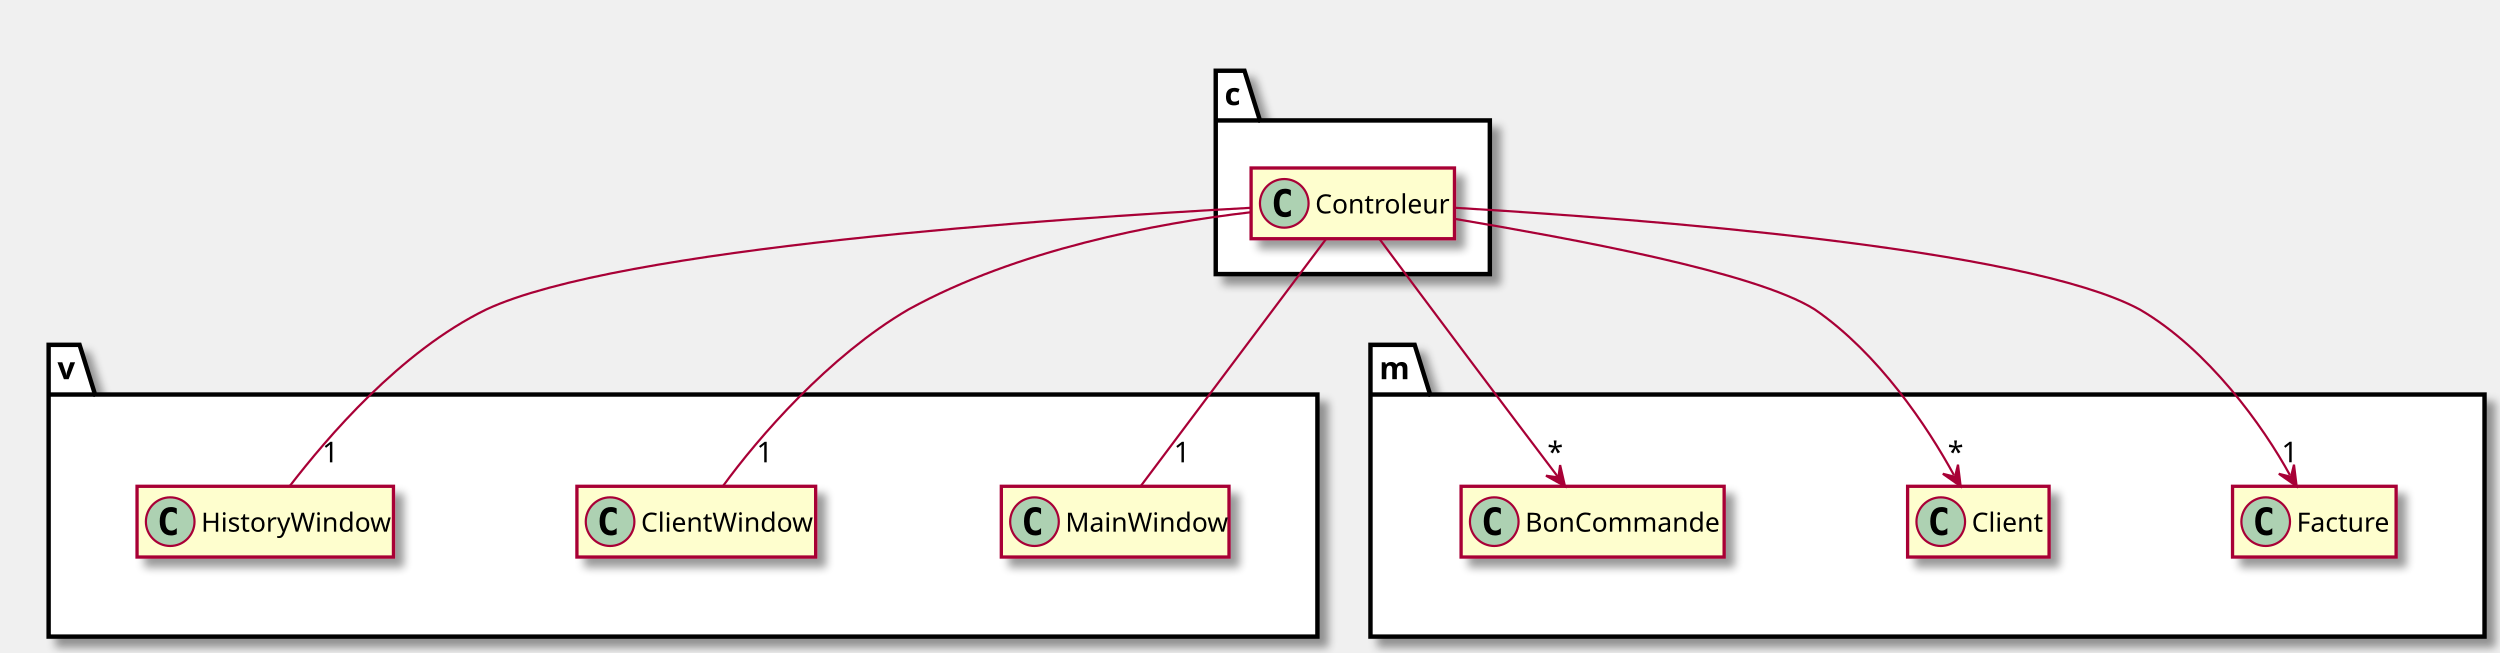
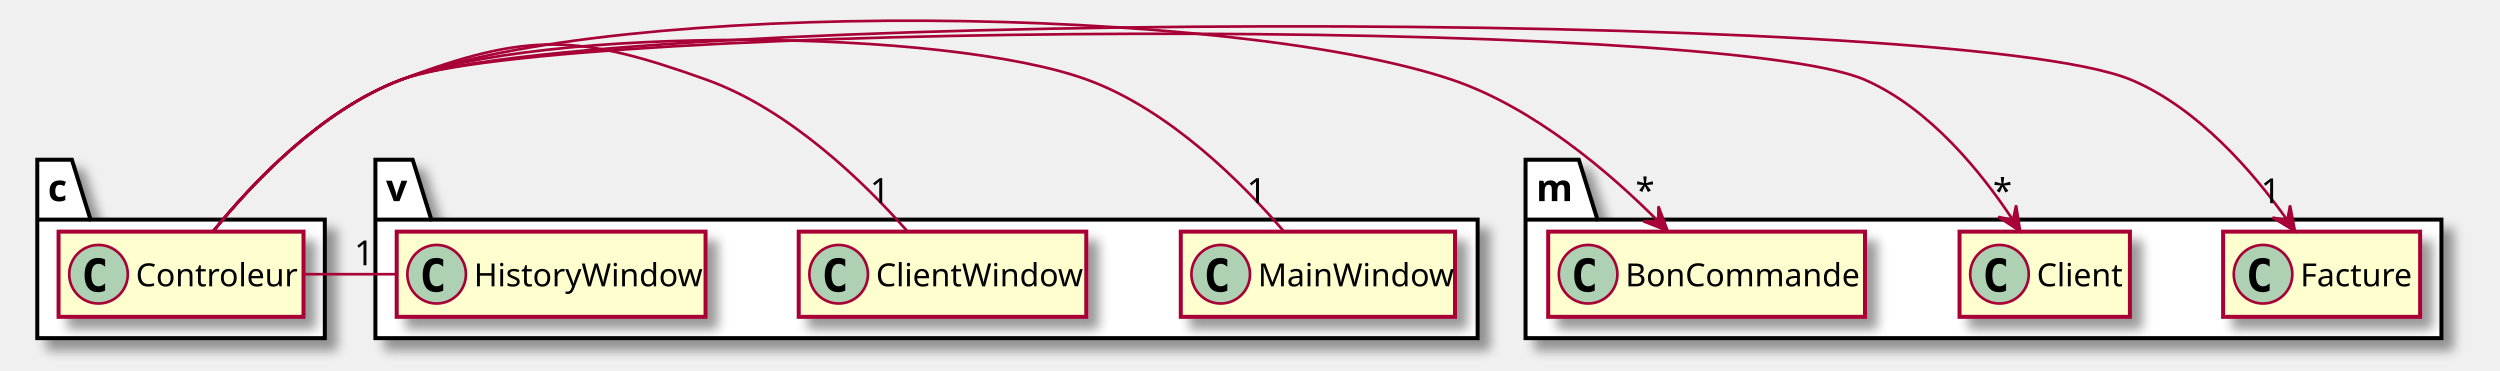
- <svg xmlns="http://www.w3.org/2000/svg" height="295px" style="width:1131px;height:295px;" version="1.1" viewBox="0 0 1131 295" width="1131px">
+ <svg xmlns="http://www.w3.org/2000/svg" contentScriptType="application/ecmascript" contentStyleType="text/css" height="139px" preserveAspectRatio="none" style="width:939px;height:139px;" version="1.1" viewBox="0 0 939 139" width="939px" zoomAndPan="magnify">
  <defs>
-     <filter height="300%" id="f1" width="300%" x="-1" y="-1">
+     <filter height="300%" id="f96nsabj95tsb" width="300%" x="-1" y="-1">
      <feGaussianBlur result="blurOut" stdDeviation="2.0" />
      <feColorMatrix in="blurOut" result="blurOut2" type="matrix" values="0 0 0 0 0 0 0 0 0 0 0 0 0 0 0 0 0 0 .4 0" />
      <feOffset dx="4.0" dy="4.0" in="blurOut2" result="blurOut3" />
      <feBlend in="SourceGraphic" in2="blurOut3" mode="normal" />
    </filter>
  </defs>
  <g>
-     <polygon fill="#FFFFFF" filter="url(#f1)" points="22,156,36,156,43,178.488,596,178.488,596,288,22,288,22,156" style="stroke: #000000; stroke-width: 2.0;" />
-     <line style="stroke: #000000; stroke-width: 2.0;" x1="22" x2="43" y1="178.488" y2="178.488" />
-     <text fill="#000000" font-family="sans-serif" font-size="14" font-weight="bold" lengthAdjust="spacingAndGlyphs" textLength="8" x="26" y="171.535">v</text>
-     <polygon fill="#FFFFFF" filter="url(#f1)" points="620,156,640,156,647,178.488,1124,178.488,1124,288,620,288,620,156" style="stroke: #000000; stroke-width: 2.0;" />
-     <line style="stroke: #000000; stroke-width: 2.0;" x1="620" x2="647" y1="178.488" y2="178.488" />
-     <text fill="#000000" font-family="sans-serif" font-size="14" font-weight="bold" lengthAdjust="spacingAndGlyphs" textLength="14" x="624" y="171.535">m</text>
-     <polygon fill="#FFFFFF" filter="url(#f1)" points="550,32,563,32,570,54.488,674,54.488,674,124,550,124,550,32" style="stroke: #000000; stroke-width: 2.0;" />
-     <line style="stroke: #000000; stroke-width: 2.0;" x1="550" x2="570" y1="54.488" y2="54.488" />
-     <text fill="#000000" font-family="sans-serif" font-size="14" font-weight="bold" lengthAdjust="spacingAndGlyphs" textLength="7" x="554" y="47.535">c</text>
-     <rect fill="#FEFECE" filter="url(#f1)" height="32" style="stroke: #A80036; stroke-width: 1.5;" width="103" x="453" y="220" />
-     <ellipse cx="468" cy="236" fill="#ADD1B2" rx="11" ry="11" style="stroke: #A80036; stroke-width: 1.0;" />
-     <path d="M470.973,241.643 Q470.392,241.942 469.753,242.091 Q469.114,242.241 468.408,242.241 Q465.901,242.241 464.582,240.589 Q463.262,238.937 463.262,235.816 Q463.262,232.686 464.582,231.035 Q465.901,229.383 468.408,229.383 Q469.114,229.383 469.761,229.532 Q470.409,229.682 470.973,229.981 L470.973,232.703 Q470.342,232.122 469.749,231.852 Q469.155,231.583 468.524,231.583 Q467.18,231.583 466.495,232.649 Q465.81,233.716 465.81,235.816 Q465.81,237.908 466.495,238.974 Q467.18,240.041 468.524,240.041 Q469.155,240.041 469.749,239.771 Q470.342,239.501 470.973,238.92 Z " />
-     <text fill="#000000" font-family="sans-serif" font-size="12" lengthAdjust="spacingAndGlyphs" textLength="71" x="482" y="240.535">MainWindow</text>
-     <rect fill="#FEFECE" filter="url(#f1)" height="32" style="stroke: #A80036; stroke-width: 1.5;" width="108" x="261" y="220" />
-     <ellipse cx="276" cy="236" fill="#ADD1B2" rx="11" ry="11" style="stroke: #A80036; stroke-width: 1.0;" />
-     <path d="M278.973,241.643 Q278.392,241.942 277.753,242.091 Q277.114,242.241 276.408,242.241 Q273.901,242.241 272.582,240.589 Q271.262,238.937 271.262,235.816 Q271.262,232.686 272.582,231.035 Q273.901,229.383 276.408,229.383 Q277.114,229.383 277.761,229.532 Q278.409,229.682 278.973,229.981 L278.973,232.703 Q278.342,232.122 277.749,231.852 Q277.155,231.583 276.524,231.583 Q275.18,231.583 274.495,232.649 Q273.81,233.716 273.81,235.816 Q273.81,237.908 274.495,238.974 Q275.18,240.041 276.524,240.041 Q277.155,240.041 277.749,239.771 Q278.342,239.501 278.973,238.92 Z " />
-     <text fill="#000000" font-family="sans-serif" font-size="12" lengthAdjust="spacingAndGlyphs" textLength="76" x="290" y="240.535">ClientWindow</text>
-     <rect fill="#FEFECE" filter="url(#f1)" height="32" style="stroke: #A80036; stroke-width: 1.5;" width="116" x="62" y="220" />
-     <ellipse cx="77" cy="236" fill="#ADD1B2" rx="11" ry="11" style="stroke: #A80036; stroke-width: 1.0;" />
-     <path d="M79.973,241.643 Q79.392,241.942 78.753,242.091 Q78.114,242.241 77.408,242.241 Q74.901,242.241 73.582,240.589 Q72.262,238.937 72.262,235.816 Q72.262,232.686 73.582,231.035 Q74.901,229.383 77.408,229.383 Q78.114,229.383 78.761,229.532 Q79.409,229.682 79.973,229.981 L79.973,232.703 Q79.342,232.122 78.749,231.852 Q78.155,231.583 77.524,231.583 Q76.18,231.583 75.495,232.649 Q74.81,233.716 74.81,235.816 Q74.81,237.908 75.495,238.974 Q76.18,240.041 77.524,240.041 Q78.155,240.041 78.749,239.771 Q79.342,239.501 79.973,238.92 Z " />
-     <text fill="#000000" font-family="sans-serif" font-size="12" lengthAdjust="spacingAndGlyphs" textLength="84" x="91" y="240.535">HistoryWindow</text>
-     <rect fill="#FEFECE" filter="url(#f1)" height="32" style="stroke: #A80036; stroke-width: 1.5;" width="64" x="863" y="220" />
-     <ellipse cx="878" cy="236" fill="#ADD1B2" rx="11" ry="11" style="stroke: #A80036; stroke-width: 1.0;" />
-     <path d="M880.973,241.643 Q880.392,241.942 879.753,242.091 Q879.114,242.241 878.408,242.241 Q875.901,242.241 874.582,240.589 Q873.262,238.937 873.262,235.816 Q873.262,232.686 874.582,231.035 Q875.901,229.383 878.408,229.383 Q879.114,229.383 879.761,229.532 Q880.409,229.682 880.973,229.981 L880.973,232.703 Q880.342,232.122 879.749,231.852 Q879.155,231.583 878.524,231.583 Q877.18,231.583 876.495,232.649 Q875.81,233.716 875.81,235.816 Q875.81,237.908 876.495,238.974 Q877.18,240.041 878.524,240.041 Q879.155,240.041 879.749,239.771 Q880.342,239.501 880.973,238.92 Z " />
-     <text fill="#000000" font-family="sans-serif" font-size="12" lengthAdjust="spacingAndGlyphs" textLength="32" x="892" y="240.535">Client</text>
-     <rect fill="#FEFECE" filter="url(#f1)" height="32" style="stroke: #A80036; stroke-width: 1.5;" width="74" x="1010" y="220" />
-     <ellipse cx="1025" cy="236" fill="#ADD1B2" rx="11" ry="11" style="stroke: #A80036; stroke-width: 1.0;" />
-     <path d="M1027.973,241.643 Q1027.392,241.942 1026.753,242.091 Q1026.114,242.241 1025.408,242.241 Q1022.901,242.241 1021.582,240.589 Q1020.262,238.937 1020.262,235.816 Q1020.262,232.686 1021.582,231.035 Q1022.901,229.383 1025.408,229.383 Q1026.114,229.383 1026.761,229.532 Q1027.409,229.682 1027.973,229.981 L1027.973,232.703 Q1027.342,232.122 1026.749,231.852 Q1026.155,231.583 1025.524,231.583 Q1024.18,231.583 1023.495,232.649 Q1022.81,233.716 1022.81,235.816 Q1022.81,237.908 1023.495,238.974 Q1024.18,240.041 1025.524,240.041 Q1026.155,240.041 1026.749,239.771 Q1027.342,239.501 1027.973,238.92 Z " />
-     <text fill="#000000" font-family="sans-serif" font-size="12" lengthAdjust="spacingAndGlyphs" textLength="42" x="1039" y="240.535">Facture</text>
-     <rect fill="#FEFECE" filter="url(#f1)" height="32" style="stroke: #A80036; stroke-width: 1.5;" width="119" x="661" y="220" />
-     <ellipse cx="676" cy="236" fill="#ADD1B2" rx="11" ry="11" style="stroke: #A80036; stroke-width: 1.0;" />
-     <path d="M678.973,241.643 Q678.392,241.942 677.753,242.091 Q677.114,242.241 676.408,242.241 Q673.901,242.241 672.582,240.589 Q671.262,238.937 671.262,235.816 Q671.262,232.686 672.582,231.035 Q673.901,229.383 676.408,229.383 Q677.114,229.383 677.761,229.532 Q678.409,229.682 678.973,229.981 L678.973,232.703 Q678.342,232.122 677.749,231.852 Q677.155,231.583 676.524,231.583 Q675.18,231.583 674.495,232.649 Q673.81,233.716 673.81,235.816 Q673.81,237.908 674.495,238.974 Q675.18,240.041 676.524,240.041 Q677.155,240.041 677.749,239.771 Q678.342,239.501 678.973,238.92 Z " />
-     <text fill="#000000" font-family="sans-serif" font-size="12" lengthAdjust="spacingAndGlyphs" textLength="87" x="690" y="240.535">BonCommande</text>
-     <rect fill="#FEFECE" filter="url(#f1)" height="32" style="stroke: #A80036; stroke-width: 1.5;" width="92" x="566" y="76" />
-     <ellipse cx="581" cy="92" fill="#ADD1B2" rx="11" ry="11" style="stroke: #A80036; stroke-width: 1.0;" />
-     <path d="M583.973,97.643 Q583.392,97.942 582.753,98.091 Q582.114,98.241 581.408,98.241 Q578.901,98.241 577.582,96.589 Q576.262,94.937 576.262,91.816 Q576.262,88.686 577.582,87.035 Q578.901,85.383 581.408,85.383 Q582.114,85.383 582.761,85.532 Q583.409,85.682 583.973,85.981 L583.973,88.703 Q583.342,88.122 582.749,87.852 Q582.155,87.582 581.524,87.582 Q580.18,87.582 579.495,88.649 Q578.81,89.716 578.81,91.816 Q578.81,93.908 579.495,94.974 Q580.18,96.041 581.524,96.041 Q582.155,96.041 582.749,95.771 Q583.342,95.501 583.973,94.92 Z " />
-     <text fill="#000000" font-family="sans-serif" font-size="12" lengthAdjust="spacingAndGlyphs" textLength="60" x="595" y="96.535">Controleur</text>
-     <path d="M600,108 C579,136 537,192 516,220 " fill="none" style="stroke: #A80036; stroke-width: 1.0;" />
-     <text fill="#000000" font-family="sans-serif" font-size="13" lengthAdjust="spacingAndGlyphs" textLength="8" x="530.994" y="209.163">1</text>
-     <path d="M566,96 C523,101 460,113 411,140 C375,161 343,198 327,220 " fill="none" style="stroke: #A80036; stroke-width: 1.0;" />
-     <text fill="#000000" font-family="sans-serif" font-size="13" lengthAdjust="spacingAndGlyphs" textLength="8" x="342.238" y="209.163">1</text>
-     <path d="M566,94 C476,99 280,112 220,140 C181,159 148,198 131,220 " fill="none" style="stroke: #A80036; stroke-width: 1.0;" />
-     <text fill="#000000" font-family="sans-serif" font-size="13" lengthAdjust="spacingAndGlyphs" textLength="8" x="145.75" y="209.163">1</text>
-     <path d="M658,94 C742,99 916,112 968,140 C999,158 1024,193 1036,215 " fill="none" style="stroke: #A80036; stroke-width: 1.0;" />
-     <polygon fill="#A80036" points="1039,220,1037.798,210.225,1036.427,215.713,1030.938,214.342,1039,220" style="stroke: #A80036; stroke-width: 1.0;" />
-     <text fill="#000000" font-family="sans-serif" font-size="13" lengthAdjust="spacingAndGlyphs" textLength="8" x="1032.144" y="209.135">1</text>
-     <path d="M658,99 C711,108 794,123 821,140 C850,160 872,193 884,215 " fill="none" style="stroke: #A80036; stroke-width: 1.0;" />
-     <polygon fill="#A80036" points="887,220,885.799,210.225,884.427,215.713,878.939,214.341,887,220" style="stroke: #A80036; stroke-width: 1.0;" />
-     <text fill="#000000" font-family="sans-serif" font-size="13" lengthAdjust="spacingAndGlyphs" textLength="6" x="881.144" y="209.135">*</text>
-     <path d="M624,108 C644,135 683,187 705,216 " fill="none" style="stroke: #A80036; stroke-width: 1.0;" />
-     <polygon fill="#A80036" points="708,220,705.8,210.4,705,216,699.4,215.2,708,220" style="stroke: #A80036; stroke-width: 1.0;" />
-     <text fill="#000000" font-family="sans-serif" font-size="13" lengthAdjust="spacingAndGlyphs" textLength="6" x="700.009" y="209.135">*</text>
+     <polygon fill="#FFFFFF" filter="url(#f96nsabj95tsb)" points="141,60,155,60,162,82.488,555,82.488,555,127,141,127,141,60" style="stroke: #000000; stroke-width: 1.5;" />
+     <line style="stroke: #000000; stroke-width: 1.5;" x1="141" x2="162" y1="82.488" y2="82.488" />
+     <text fill="#000000" font-family="sans-serif" font-size="14" font-weight="bold" lengthAdjust="spacingAndGlyphs" textLength="8" x="145" y="75.535">v</text>
+     <polygon fill="#FFFFFF" filter="url(#f96nsabj95tsb)" points="573,60,593,60,600,82.488,917,82.488,917,127,573,127,573,60" style="stroke: #000000; stroke-width: 1.5;" />
+     <line style="stroke: #000000; stroke-width: 1.5;" x1="573" x2="600" y1="82.488" y2="82.488" />
+     <text fill="#000000" font-family="sans-serif" font-size="14" font-weight="bold" lengthAdjust="spacingAndGlyphs" textLength="14" x="577" y="75.535">m</text>
+     <polygon fill="#FFFFFF" filter="url(#f96nsabj95tsb)" points="14,60,27,60,34,82.488,122,82.488,122,127,14,127,14,60" style="stroke: #000000; stroke-width: 1.5;" />
+     <line style="stroke: #000000; stroke-width: 1.5;" x1="14" x2="34" y1="82.488" y2="82.488" />
+     <text fill="#000000" font-family="sans-serif" font-size="14" font-weight="bold" lengthAdjust="spacingAndGlyphs" textLength="7" x="18" y="75.535">c</text>
+     <rect fill="#FEFECE" filter="url(#f96nsabj95tsb)" height="32" id="MainWindow" style="stroke: #A80036; stroke-width: 1.5;" width="103" x="443.5" y="87" />
+     <ellipse cx="458.5" cy="103" fill="#ADD1B2" rx="11" ry="11" style="stroke: #A80036; stroke-width: 1.0;" />
+     <path d="M460.973,109.143 Q460.392,109.442 459.753,109.591 Q459.114,109.741 458.408,109.741 Q455.901,109.741 454.582,108.089 Q453.262,106.437 453.262,103.316 Q453.262,100.186 454.582,98.535 Q455.901,96.883 458.408,96.883 Q459.114,96.883 459.761,97.032 Q460.409,97.182 460.973,97.481 L460.973,100.203 Q460.342,99.622 459.749,99.352 Q459.155,99.082 458.524,99.082 Q457.18,99.082 456.495,100.149 Q455.81,101.216 455.81,103.316 Q455.81,105.408 456.495,106.474 Q457.18,107.541 458.524,107.541 Q459.155,107.541 459.749,107.271 Q460.342,107.001 460.973,106.42 Z " />
+     <text fill="#000000" font-family="sans-serif" font-size="12" lengthAdjust="spacingAndGlyphs" textLength="71" x="472.5" y="107.535">MainWindow</text>
+     <rect fill="#FEFECE" filter="url(#f96nsabj95tsb)" height="32" id="ClientWindow" style="stroke: #A80036; stroke-width: 1.5;" width="108" x="300" y="87" />
+     <ellipse cx="315" cy="103" fill="#ADD1B2" rx="11" ry="11" style="stroke: #A80036; stroke-width: 1.0;" />
+     <path d="M317.473,109.143 Q316.892,109.442 316.253,109.591 Q315.614,109.741 314.908,109.741 Q312.401,109.741 311.082,108.089 Q309.762,106.437 309.762,103.316 Q309.762,100.186 311.082,98.535 Q312.401,96.883 314.908,96.883 Q315.614,96.883 316.261,97.032 Q316.909,97.182 317.473,97.481 L317.473,100.203 Q316.842,99.622 316.249,99.352 Q315.655,99.082 315.024,99.082 Q313.68,99.082 312.995,100.149 Q312.31,101.216 312.31,103.316 Q312.31,105.408 312.995,106.474 Q313.68,107.541 315.024,107.541 Q315.655,107.541 316.249,107.271 Q316.842,107.001 317.473,106.42 Z " />
+     <text fill="#000000" font-family="sans-serif" font-size="12" lengthAdjust="spacingAndGlyphs" textLength="76" x="329" y="107.535">ClientWindow</text>
+     <rect fill="#FEFECE" filter="url(#f96nsabj95tsb)" height="32" id="HistoryWindow" style="stroke: #A80036; stroke-width: 1.5;" width="116" x="149" y="87" />
+     <ellipse cx="164" cy="103" fill="#ADD1B2" rx="11" ry="11" style="stroke: #A80036; stroke-width: 1.0;" />
+     <path d="M166.473,109.143 Q165.892,109.442 165.253,109.591 Q164.614,109.741 163.908,109.741 Q161.401,109.741 160.082,108.089 Q158.762,106.437 158.762,103.316 Q158.762,100.186 160.082,98.535 Q161.401,96.883 163.908,96.883 Q164.614,96.883 165.261,97.032 Q165.909,97.182 166.473,97.481 L166.473,100.203 Q165.842,99.622 165.249,99.352 Q164.655,99.082 164.024,99.082 Q162.68,99.082 161.995,100.149 Q161.31,101.216 161.31,103.316 Q161.31,105.408 161.995,106.474 Q162.68,107.541 164.024,107.541 Q164.655,107.541 165.249,107.271 Q165.842,107.001 166.473,106.42 Z " />
+     <text fill="#000000" font-family="sans-serif" font-size="12" lengthAdjust="spacingAndGlyphs" textLength="84" x="178" y="107.535">HistoryWindow</text>
+     <rect fill="#FEFECE" filter="url(#f96nsabj95tsb)" height="32" id="Client" style="stroke: #A80036; stroke-width: 1.5;" width="64" x="736" y="87" />
+     <ellipse cx="751" cy="103" fill="#ADD1B2" rx="11" ry="11" style="stroke: #A80036; stroke-width: 1.0;" />
+     <path d="M753.473,109.143 Q752.892,109.442 752.253,109.591 Q751.614,109.741 750.908,109.741 Q748.401,109.741 747.082,108.089 Q745.762,106.437 745.762,103.316 Q745.762,100.186 747.082,98.535 Q748.401,96.883 750.908,96.883 Q751.614,96.883 752.261,97.032 Q752.909,97.182 753.473,97.481 L753.473,100.203 Q752.842,99.622 752.249,99.352 Q751.655,99.082 751.024,99.082 Q749.68,99.082 748.995,100.149 Q748.31,101.216 748.31,103.316 Q748.31,105.408 748.995,106.474 Q749.68,107.541 751.024,107.541 Q751.655,107.541 752.249,107.271 Q752.842,107.001 753.473,106.42 Z " />
+     <text fill="#000000" font-family="sans-serif" font-size="12" lengthAdjust="spacingAndGlyphs" textLength="32" x="765" y="107.535">Client</text>
+     <rect fill="#FEFECE" filter="url(#f96nsabj95tsb)" height="32" id="Facture" style="stroke: #A80036; stroke-width: 1.5;" width="74" x="835" y="87" />
+     <ellipse cx="850" cy="103" fill="#ADD1B2" rx="11" ry="11" style="stroke: #A80036; stroke-width: 1.0;" />
+     <path d="M852.473,109.143 Q851.892,109.442 851.253,109.591 Q850.614,109.741 849.908,109.741 Q847.401,109.741 846.082,108.089 Q844.762,106.437 844.762,103.316 Q844.762,100.186 846.082,98.535 Q847.401,96.883 849.908,96.883 Q850.614,96.883 851.261,97.032 Q851.909,97.182 852.473,97.481 L852.473,100.203 Q851.842,99.622 851.249,99.352 Q850.655,99.082 850.024,99.082 Q848.68,99.082 847.995,100.149 Q847.31,101.216 847.31,103.316 Q847.31,105.408 847.995,106.474 Q848.68,107.541 850.024,107.541 Q850.655,107.541 851.249,107.271 Q851.842,107.001 852.473,106.42 Z " />
+     <text fill="#000000" font-family="sans-serif" font-size="12" lengthAdjust="spacingAndGlyphs" textLength="42" x="864" y="107.535">Facture</text>
+     <rect fill="#FEFECE" filter="url(#f96nsabj95tsb)" height="32" id="BonCommande" style="stroke: #A80036; stroke-width: 1.5;" width="119" x="581.5" y="87" />
+     <ellipse cx="596.5" cy="103" fill="#ADD1B2" rx="11" ry="11" style="stroke: #A80036; stroke-width: 1.0;" />
+     <path d="M598.973,109.143 Q598.392,109.442 597.753,109.591 Q597.114,109.741 596.408,109.741 Q593.901,109.741 592.582,108.089 Q591.262,106.437 591.262,103.316 Q591.262,100.186 592.582,98.535 Q593.901,96.883 596.408,96.883 Q597.114,96.883 597.761,97.032 Q598.409,97.182 598.973,97.481 L598.973,100.203 Q598.342,99.622 597.749,99.352 Q597.155,99.082 596.524,99.082 Q595.18,99.082 594.495,100.149 Q593.81,101.216 593.81,103.316 Q593.81,105.408 594.495,106.474 Q595.18,107.541 596.524,107.541 Q597.155,107.541 597.749,107.271 Q598.342,107.001 598.973,106.42 Z " />
+     <text fill="#000000" font-family="sans-serif" font-size="12" lengthAdjust="spacingAndGlyphs" textLength="87" x="610.5" y="107.535">BonCommande</text>
+     <rect fill="#FEFECE" filter="url(#f96nsabj95tsb)" height="32" id="Controleur" style="stroke: #A80036; stroke-width: 1.5;" width="92" x="22" y="87" />
+     <ellipse cx="37" cy="103" fill="#ADD1B2" rx="11" ry="11" style="stroke: #A80036; stroke-width: 1.0;" />
+     <path d="M39.473,109.143 Q38.892,109.442 38.253,109.591 Q37.614,109.741 36.908,109.741 Q34.401,109.741 33.081,108.089 Q31.762,106.437 31.762,103.316 Q31.762,100.186 33.081,98.535 Q34.401,96.883 36.908,96.883 Q37.614,96.883 38.261,97.032 Q38.909,97.182 39.473,97.481 L39.473,100.203 Q38.842,99.622 38.249,99.352 Q37.655,99.082 37.024,99.082 Q35.68,99.082 34.995,100.149 Q34.31,101.216 34.31,103.316 Q34.31,105.408 34.995,106.474 Q35.68,107.541 37.024,107.541 Q37.655,107.541 38.249,107.271 Q38.842,107.001 39.473,106.42 Z " />
+     <text fill="#000000" font-family="sans-serif" font-size="12" lengthAdjust="spacingAndGlyphs" textLength="60" x="51" y="107.535">Controleur</text>
+     <path d="M80.151,86.769 C94.625,68.934 120.633,41.317 150.5,30 C204.114,9.685 354.652,10.315 408.5,30 C439.321,41.267 466.741,68.9 482.081,86.751 " fill="none" id="Controleur-MainWindow" style="stroke: #A80036; stroke-width: 1.0;" />
+     <text fill="#000000" font-family="sans-serif" font-size="13" lengthAdjust="spacingAndGlyphs" textLength="8" x="468.265" y="76.209">1</text>
+     <path d="M80.151,86.769 C94.625,68.934 120.633,41.317 150.5,30 C198.295,11.89 217.398,12.721 265.5,30 C296.803,41.245 324.927,68.884 340.698,86.743 " fill="none" id="Controleur-ClientWindow" style="stroke: #A80036; stroke-width: 1.0;" />
+     <text fill="#000000" font-family="sans-serif" font-size="13" lengthAdjust="spacingAndGlyphs" textLength="8" x="326.751" y="76.198">1</text>
+     <path d="M114.152,103 C125.758,103 137.364,103 148.97,103 " fill="none" id="Controleur-HistoryWindow" style="stroke: #A80036; stroke-width: 1.0;" />
+     <text fill="#000000" font-family="sans-serif" font-size="13" lengthAdjust="spacingAndGlyphs" textLength="8" x="133.023" y="99.627">1</text>
+     <path d="M80.151,86.769 C94.625,68.934 120.633,41.317 150.5,30 C218.037,4.41 733.92,2.016 800.5,30 C825.678,40.582 846.431,64.838 858.976,82.493 " fill="none" id="Controleur-Facture" style="stroke: #A80036; stroke-width: 1.0;" />
+     <polygon fill="#A80036" points="861.986,86.828,860.138,77.154,859.134,82.721,853.567,81.718,861.986,86.828" style="stroke: #A80036; stroke-width: 1.0;" />
+     <text fill="#000000" font-family="sans-serif" font-size="13" lengthAdjust="spacingAndGlyphs" textLength="8" x="849.169" y="76.312">1</text>
+     <path d="M80.151,86.769 C94.625,68.934 120.633,41.317 150.5,30 C207.646,8.347 644.509,5.514 700.5,30 C724.848,40.648 744.323,64.89 755.98,82.525 " fill="none" id="Controleur-Client" style="stroke: #A80036; stroke-width: 1.0;" />
+     <polygon fill="#A80036" points="758.774,86.853,757.255,77.123,756.063,82.652,750.533,81.46,758.774,86.853" style="stroke: #A80036; stroke-width: 1.0;" />
+     <text fill="#000000" font-family="sans-serif" font-size="13" lengthAdjust="spacingAndGlyphs" textLength="6" x="748.571" y="76.347">*</text>
+     <path d="M80.151,86.769 C94.625,68.934 120.633,41.317 150.5,30 C232.583,-1.102 462.355,1.861 545.5,30 C576.191,40.386 604.781,65.025 622.53,82.808 " fill="none" id="Controleur-BonCommande" style="stroke: #A80036; stroke-width: 1.0;" />
+     <polygon fill="#A80036" points="626.368,86.716,622.917,77.492,622.865,83.149,617.208,83.097,626.368,86.716" style="stroke: #A80036; stroke-width: 1.0;" />
+     <text fill="#000000" font-family="sans-serif" font-size="13" lengthAdjust="spacingAndGlyphs" textLength="6" x="614.307" y="76.162">*</text>
  </g>
</svg>
